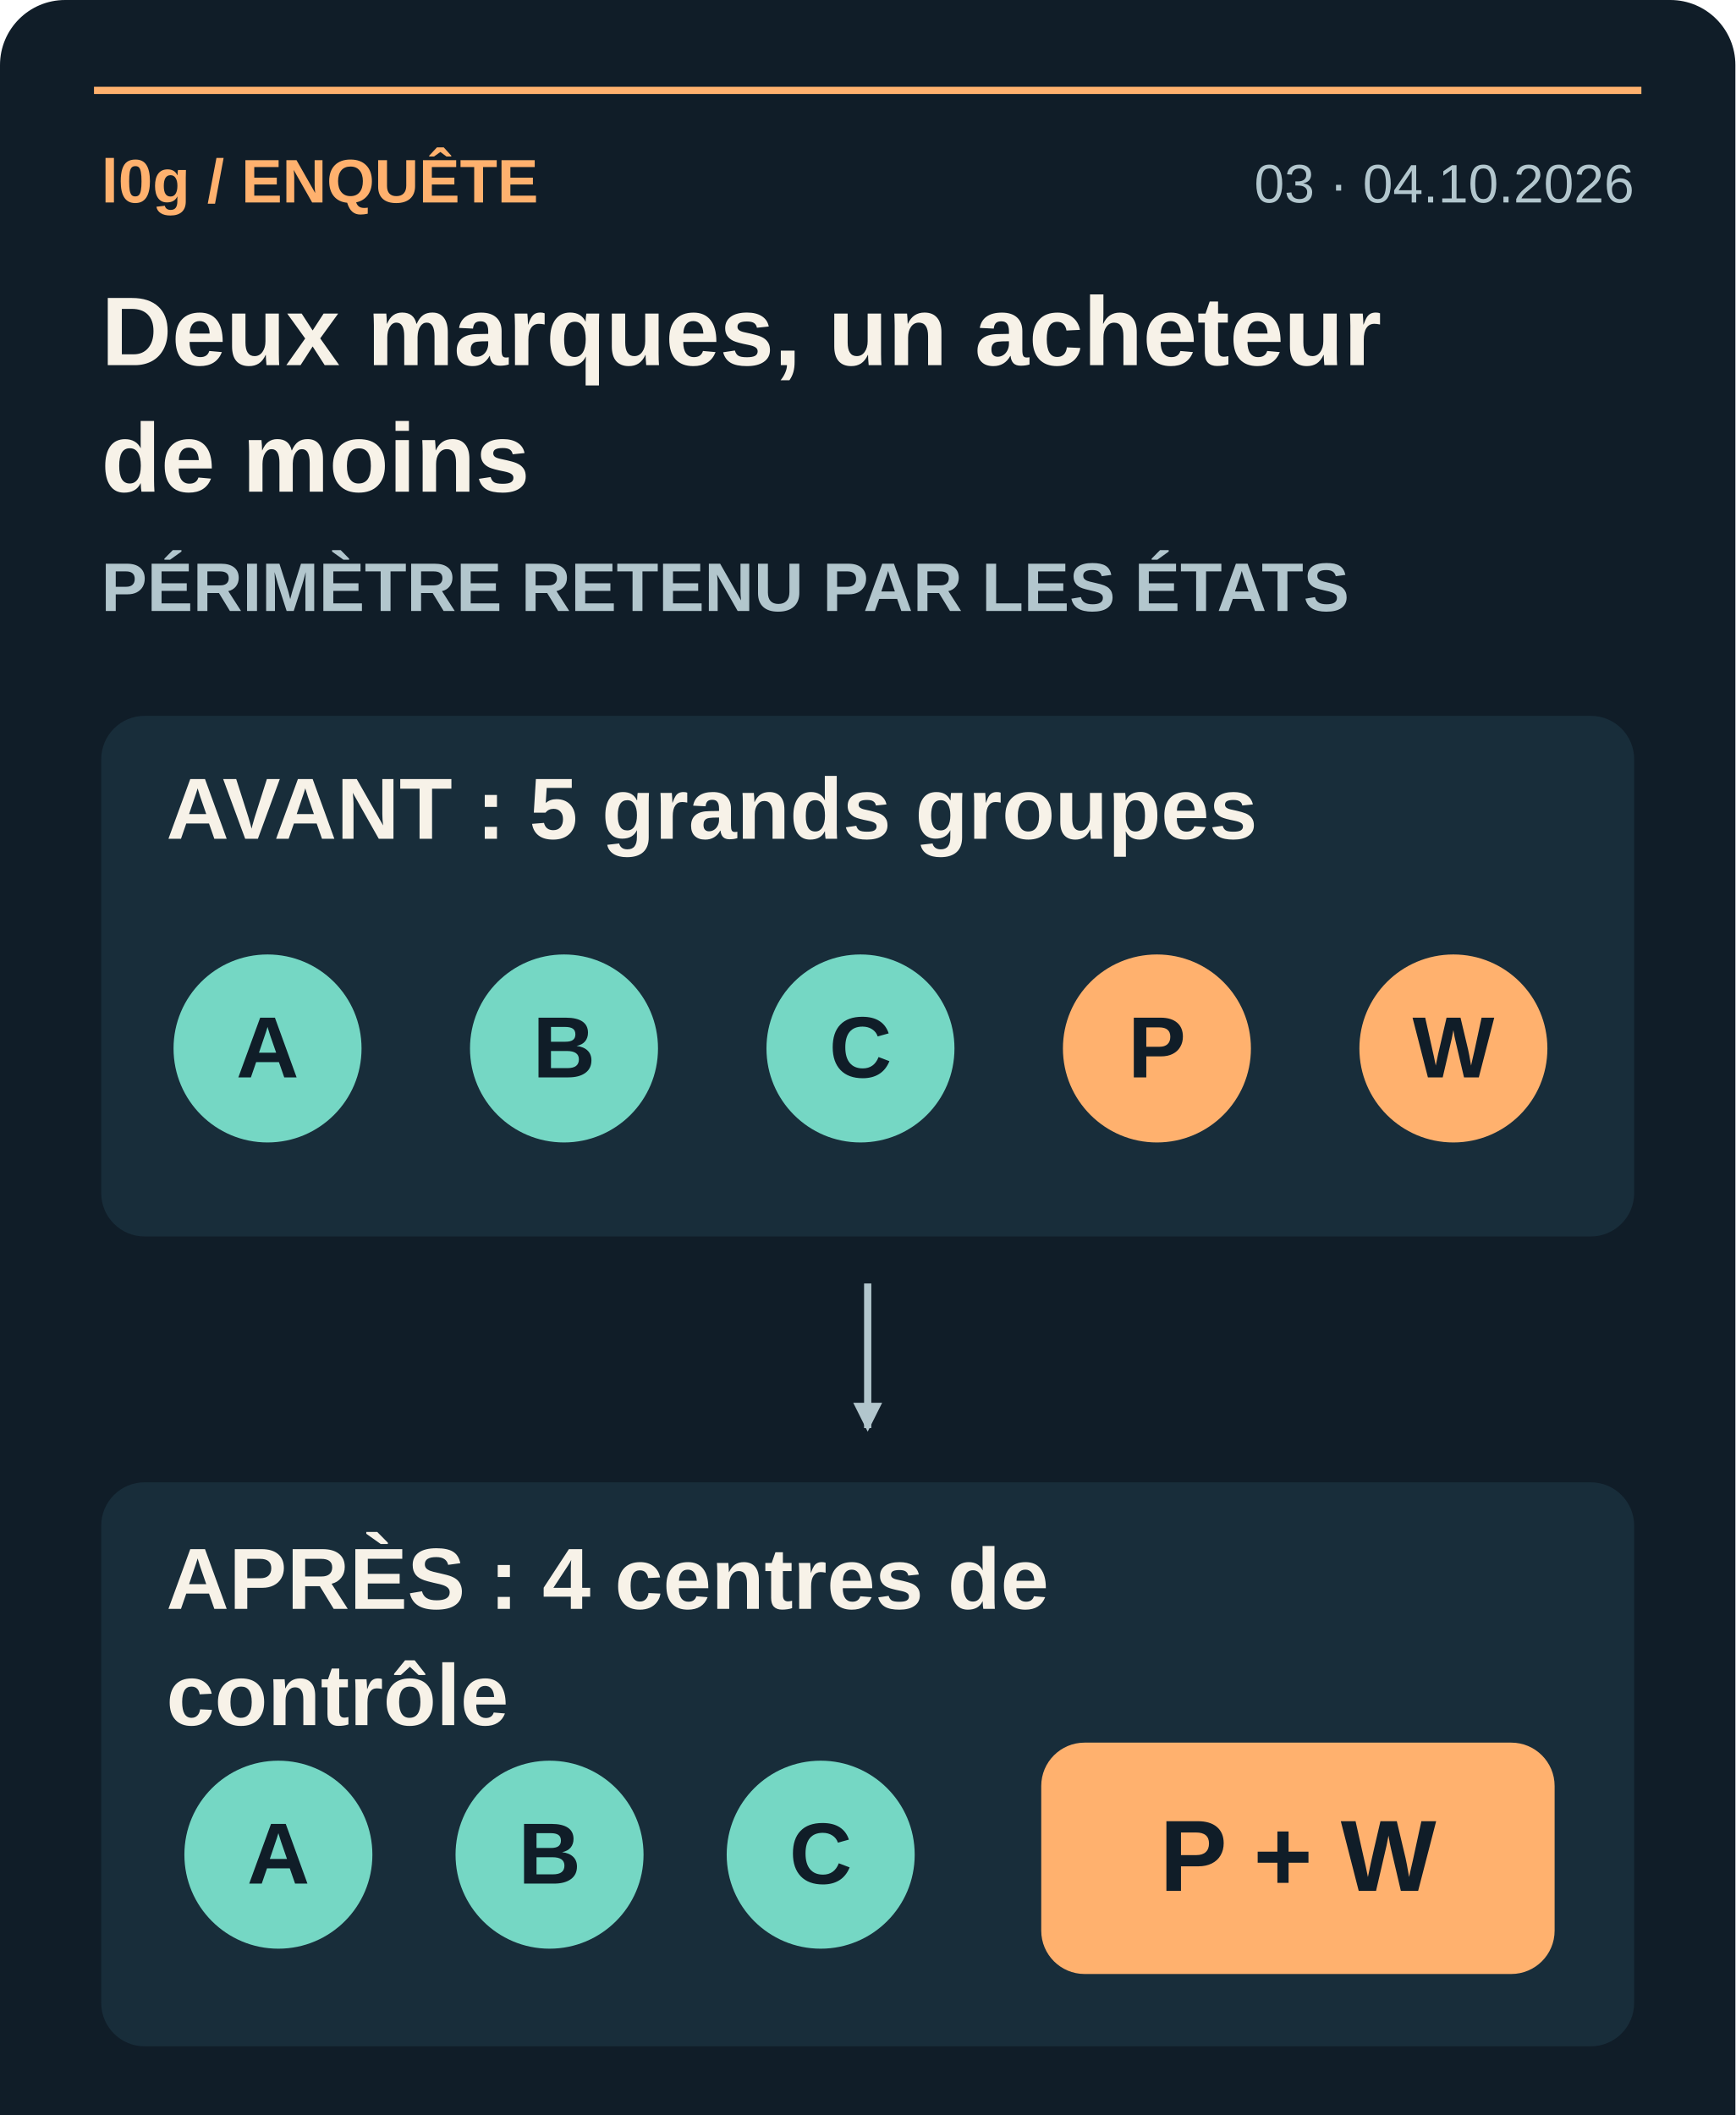
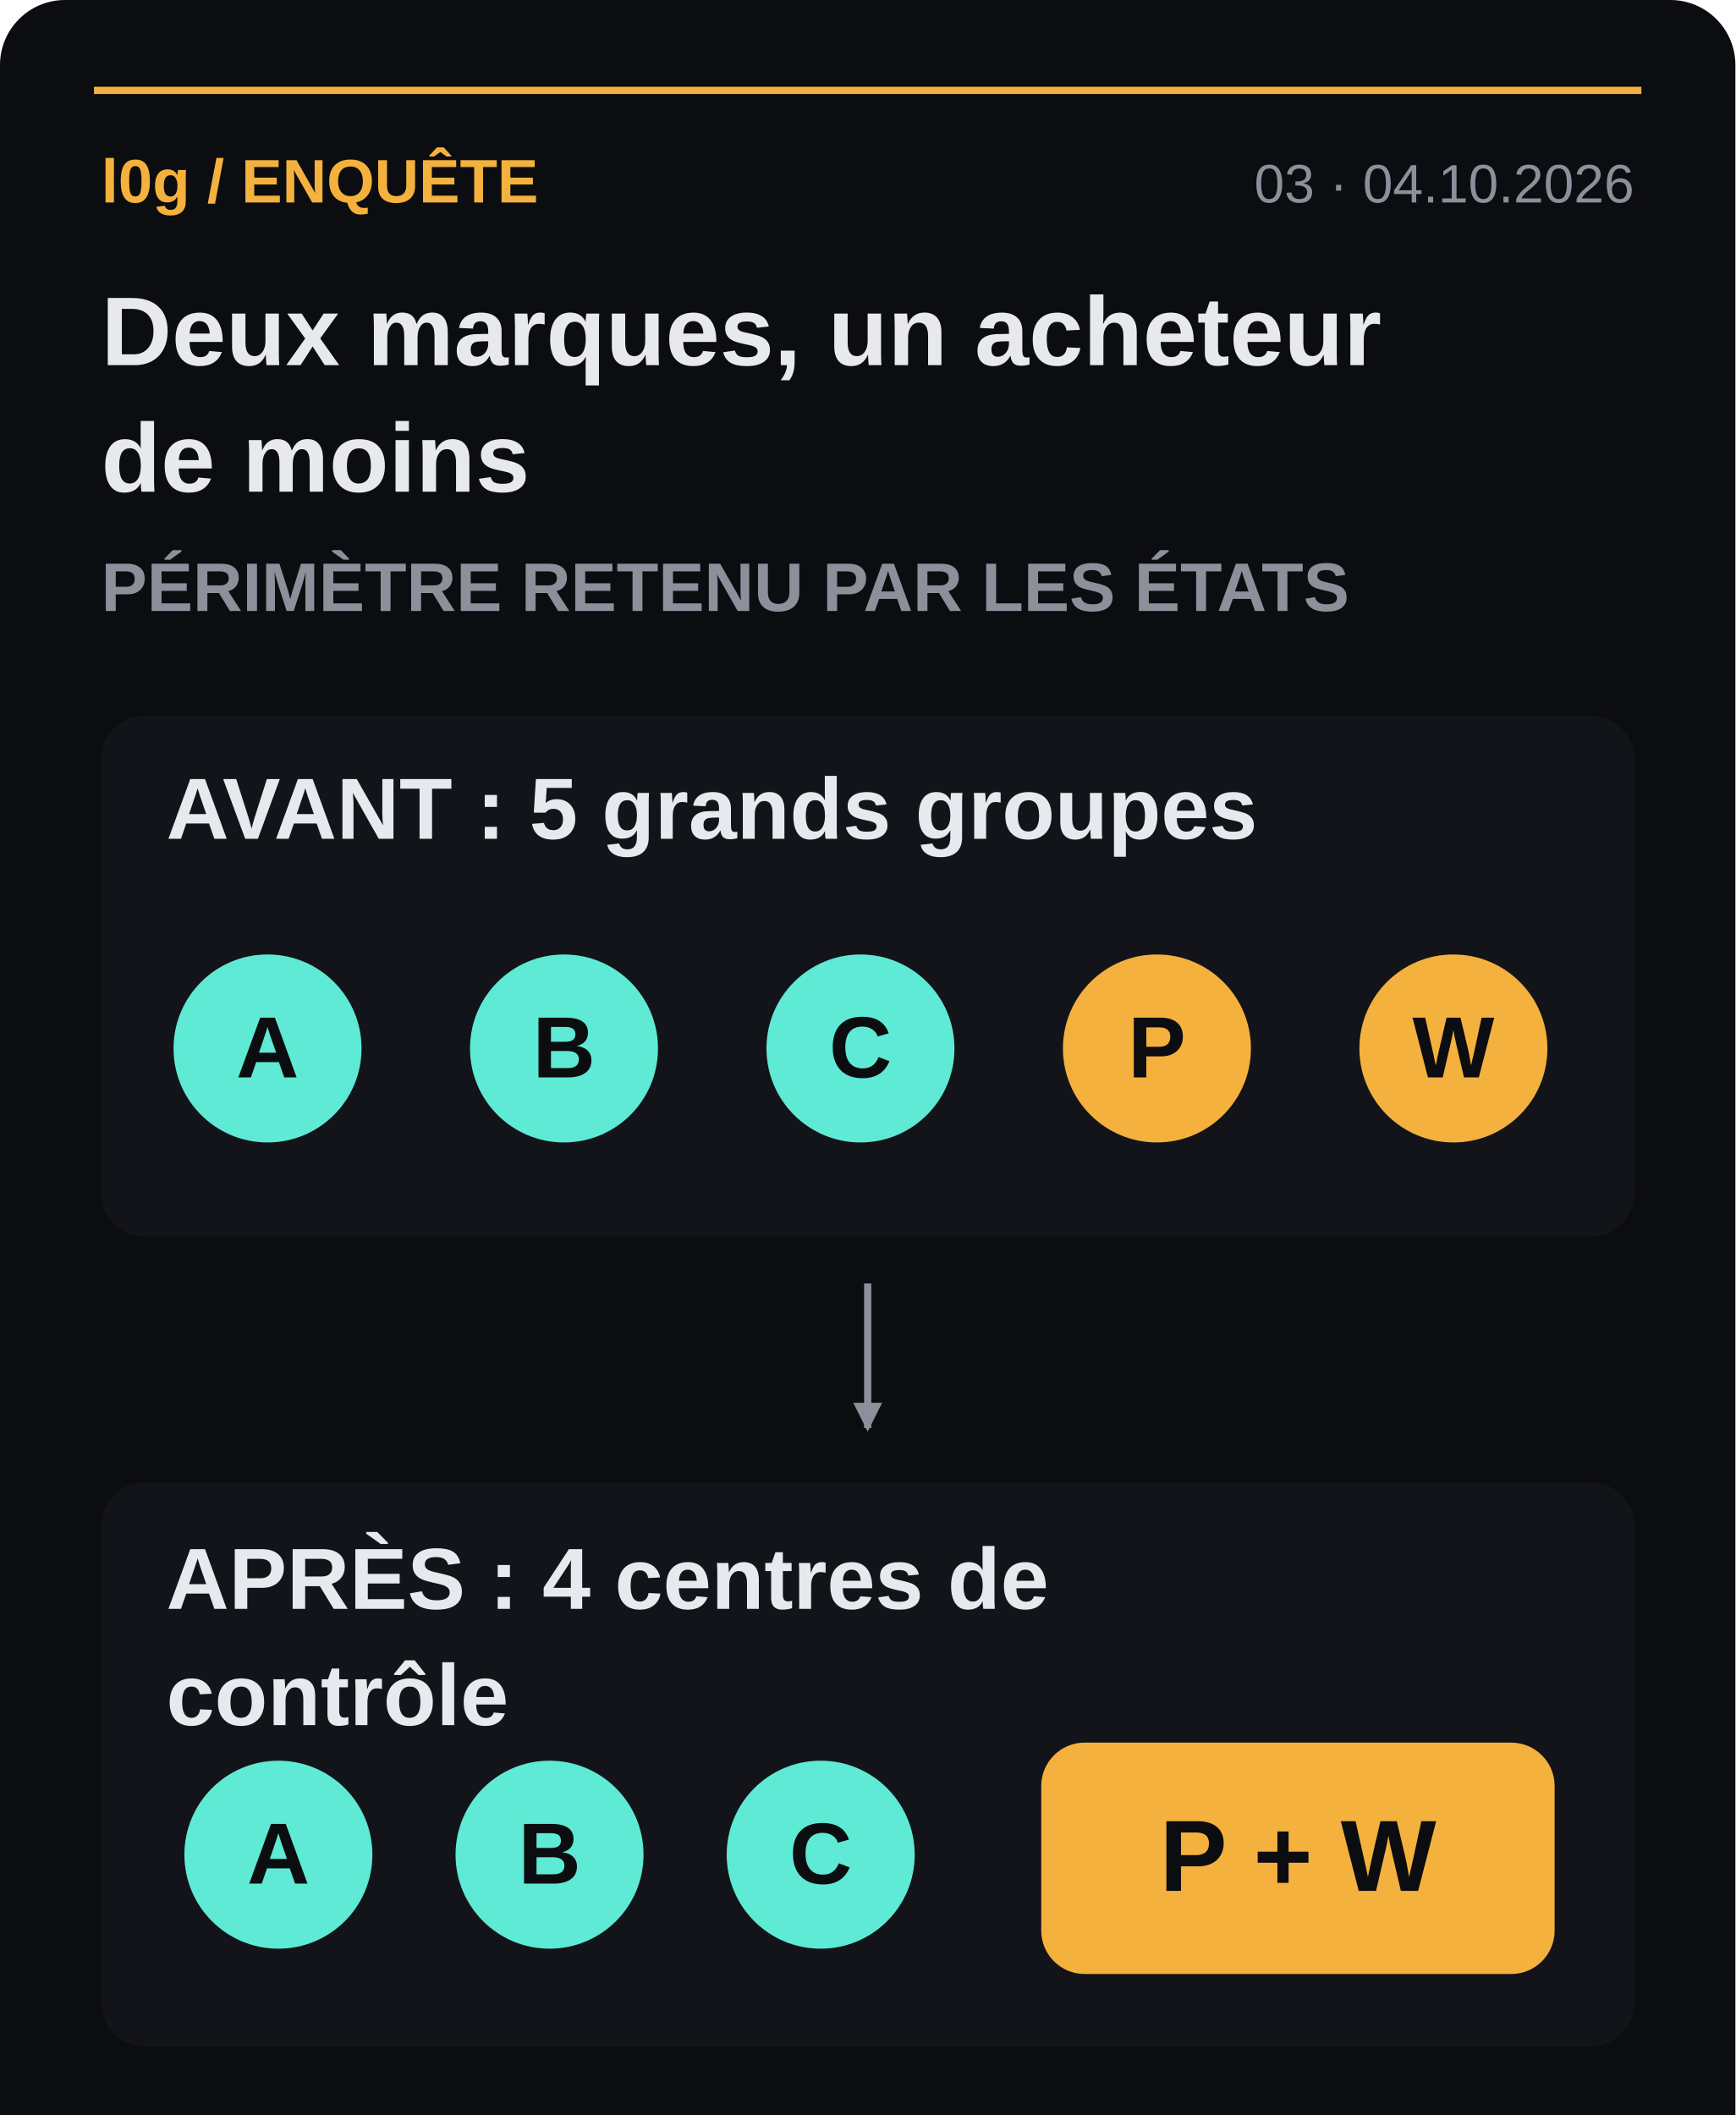
<svg xmlns="http://www.w3.org/2000/svg" viewBox="0 0 480 585" role="img" aria-labelledby="pw2026-03-concentration-fr-panel1-dark-title pw2026-03-concentration-fr-panel1-dark-desc" style="width:100%;height:auto" data-source-shape="complete-original" data-figure="3" width="480" height="585" data-crop-start="0" data-crop-end="585" data-panel="1">
  <defs>
    <marker id="pw2026-03-concentration-fr-panel1-dark-arrow" markerWidth="9" markerHeight="9" refX="7" refY="4" orient="auto" markerUnits="userSpaceOnUse">
-       <path d="M0 0 L8 4 L0 8" fill="#b2c6cd" />
+       <path d="M0 0 L8 4 L0 8" fill="#8b909b" />
    </marker>
    <pattern id="pw2026-03-concentration-fr-panel1-dark-hatch" patternUnits="userSpaceOnUse" width="10" height="10">
-       <path d="M-2 2 L2 -2 M0 10 L10 0 M8 12 L12 8" stroke="#101d28" stroke-width="2" opacity=".2" />
+       <path d="M-2 2 L2 -2 M0 10 L10 0 M8 12 L12 8" stroke="#0c0d10" stroke-width="2" opacity=".2" />
    </pattern>
  </defs>
  <defs>
    <clipPath id="pw2026-03-concentration-fr-panel1-dark-viewport" clipPathUnits="userSpaceOnUse">
      <rect x="0" y="0" width="480" height="585" />
    </clipPath>
  </defs>
  <g clip-path="url(#pw2026-03-concentration-fr-panel1-dark-viewport)" data-source-composition="complete-original">
-     <rect x="0" y="0" width="480" height="1280" rx="18" fill="#101d28" />
-     <line x1="26" y1="25" x2="454" y2="25" stroke="#ffb16e" stroke-width="2" />
-     <text x="28" y="56" fill="#ffb16e" font-family="Arial, Helvetica, sans-serif" font-size="17" font-weight="700" text-anchor="start">
+     <rect x="0" y="0" width="480" height="1280" rx="18" fill="#0c0d10" />
+     <line x1="26" y1="25" x2="454" y2="25" stroke="#f5b13d" stroke-width="2" />
+     <text x="28" y="56" fill="#f5b13d" font-family="Arial, Helvetica, sans-serif" font-size="17" font-weight="700" text-anchor="start">
      <tspan x="28" dy="0">l0g / ENQUÊTE</tspan>
    </text>
-     <text x="452" y="56" fill="#b2c6cd" font-family="Arial, Helvetica, sans-serif" font-size="15" font-weight="400" text-anchor="end">
+     <text x="452" y="56" fill="#8b909b" font-family="Arial, Helvetica, sans-serif" font-size="15" font-weight="400" text-anchor="end">
      <tspan x="452" dy="0">03 · 04.10.2026</tspan>
    </text>
-     <text x="28" y="101" fill="#f7f2e8" font-family="Arial, Helvetica, sans-serif" font-size="27" font-weight="700" text-anchor="start">
+     <text x="28" y="101" fill="#e7e9ee" font-family="Arial, Helvetica, sans-serif" font-size="27" font-weight="700" text-anchor="start">
      <tspan x="28" dy="0">Deux marques, un acheteur</tspan>
      <tspan x="28" dy="35">de moins</tspan>
    </text>
-     <text x="28" y="169" fill="#b2c6cd" font-family="Arial, Helvetica, sans-serif" font-size="19" font-weight="700" text-anchor="start">
+     <text x="28" y="169" fill="#8b909b" font-family="Arial, Helvetica, sans-serif" font-size="19" font-weight="700" text-anchor="start">
      <tspan x="28" dy="0">PÉRIMÈTRE RETENU PAR LES ÉTATS</tspan>
    </text>
-     <rect x="28" y="198" width="424" height="144" rx="12" fill="#182d3a" />
-     <text x="46" y="232" fill="#f7f2e8" font-family="Arial, Helvetica, sans-serif" font-size="24" font-weight="700" text-anchor="start">
+     <rect x="28" y="198" width="424" height="144" rx="12" fill="#121419" />
+     <text x="46" y="232" fill="#e7e9ee" font-family="Arial, Helvetica, sans-serif" font-size="24" font-weight="700" text-anchor="start">
      <tspan x="46" dy="0">AVANT : 5 grands groupes</tspan>
    </text>
-     <circle cx="74" cy="290" r="26" fill="#75d7c4" />
-     <text x="74" y="298" fill="#101d28" font-family="Arial, Helvetica, sans-serif" font-size="24" font-weight="700" text-anchor="middle">
+     <circle cx="74" cy="290" r="26" fill="#5eead4" />
+     <text x="74" y="298" fill="#0c0d10" font-family="Arial, Helvetica, sans-serif" font-size="24" font-weight="700" text-anchor="middle">
      <tspan x="74" dy="0">A</tspan>
    </text>
-     <circle cx="156" cy="290" r="26" fill="#75d7c4" />
-     <text x="156" y="298" fill="#101d28" font-family="Arial, Helvetica, sans-serif" font-size="24" font-weight="700" text-anchor="middle">
+     <circle cx="156" cy="290" r="26" fill="#5eead4" />
+     <text x="156" y="298" fill="#0c0d10" font-family="Arial, Helvetica, sans-serif" font-size="24" font-weight="700" text-anchor="middle">
      <tspan x="156" dy="0">B</tspan>
    </text>
-     <circle cx="238" cy="290" r="26" fill="#75d7c4" />
-     <text x="238" y="298" fill="#101d28" font-family="Arial, Helvetica, sans-serif" font-size="24" font-weight="700" text-anchor="middle">
+     <circle cx="238" cy="290" r="26" fill="#5eead4" />
+     <text x="238" y="298" fill="#0c0d10" font-family="Arial, Helvetica, sans-serif" font-size="24" font-weight="700" text-anchor="middle">
      <tspan x="238" dy="0">C</tspan>
    </text>
-     <circle cx="320" cy="290" r="26" fill="#ffb16e" />
-     <text x="320" y="298" fill="#101d28" font-family="Arial, Helvetica, sans-serif" font-size="24" font-weight="700" text-anchor="middle">
+     <circle cx="320" cy="290" r="26" fill="#f5b13d" />
+     <text x="320" y="298" fill="#0c0d10" font-family="Arial, Helvetica, sans-serif" font-size="24" font-weight="700" text-anchor="middle">
      <tspan x="320" dy="0">P</tspan>
    </text>
-     <circle cx="402" cy="290" r="26" fill="#ffb16e" />
-     <text x="402" y="298" fill="#101d28" font-family="Arial, Helvetica, sans-serif" font-size="24" font-weight="700" text-anchor="middle">
+     <circle cx="402" cy="290" r="26" fill="#f5b13d" />
+     <text x="402" y="298" fill="#0c0d10" font-family="Arial, Helvetica, sans-serif" font-size="24" font-weight="700" text-anchor="middle">
      <tspan x="402" dy="0">W</tspan>
    </text>
-     <line x1="240" y1="355" x2="240" y2="395" stroke="#b2c6cd" stroke-width="2" marker-end="url(#pw2026-03-concentration-fr-panel1-dark-arrow)" />
-     <rect x="28" y="410" width="424" height="156" rx="12" fill="#182d3a" />
-     <text x="46" y="445" fill="#f7f2e8" font-family="Arial, Helvetica, sans-serif" font-size="24" font-weight="700" text-anchor="start">
+     <line x1="240" y1="355" x2="240" y2="395" stroke="#8b909b" stroke-width="2" marker-end="url(#pw2026-03-concentration-fr-panel1-dark-arrow)" />
+     <rect x="28" y="410" width="424" height="156" rx="12" fill="#121419" />
+     <text x="46" y="445" fill="#e7e9ee" font-family="Arial, Helvetica, sans-serif" font-size="24" font-weight="700" text-anchor="start">
      <tspan x="46" dy="0">APRÈS : 4 centres de</tspan>
      <tspan x="46" dy="32.16">contrôle</tspan>
    </text>
-     <circle cx="77" cy="513" r="26" fill="#75d7c4" />
-     <text x="77" y="521" fill="#101d28" font-family="Arial, Helvetica, sans-serif" font-size="24" font-weight="700" text-anchor="middle">
+     <circle cx="77" cy="513" r="26" fill="#5eead4" />
+     <text x="77" y="521" fill="#0c0d10" font-family="Arial, Helvetica, sans-serif" font-size="24" font-weight="700" text-anchor="middle">
      <tspan x="77" dy="0">A</tspan>
    </text>
-     <circle cx="152" cy="513" r="26" fill="#75d7c4" />
-     <text x="152" y="521" fill="#101d28" font-family="Arial, Helvetica, sans-serif" font-size="24" font-weight="700" text-anchor="middle">
+     <circle cx="152" cy="513" r="26" fill="#5eead4" />
+     <text x="152" y="521" fill="#0c0d10" font-family="Arial, Helvetica, sans-serif" font-size="24" font-weight="700" text-anchor="middle">
      <tspan x="152" dy="0">B</tspan>
    </text>
-     <circle cx="227" cy="513" r="26" fill="#75d7c4" />
-     <text x="227" y="521" fill="#101d28" font-family="Arial, Helvetica, sans-serif" font-size="24" font-weight="700" text-anchor="middle">
+     <circle cx="227" cy="513" r="26" fill="#5eead4" />
+     <text x="227" y="521" fill="#0c0d10" font-family="Arial, Helvetica, sans-serif" font-size="24" font-weight="700" text-anchor="middle">
      <tspan x="227" dy="0">C</tspan>
    </text>
-     <rect x="288" y="482" width="142" height="64" rx="12" fill="#ffb16e" />
-     <text x="359" y="523" fill="#101d28" font-family="Arial, Helvetica, sans-serif" font-size="28" font-weight="700" text-anchor="middle">
+     <rect x="288" y="482" width="142" height="64" rx="12" fill="#f5b13d" />
+     <text x="359" y="523" fill="#0c0d10" font-family="Arial, Helvetica, sans-serif" font-size="28" font-weight="700" text-anchor="middle">
      <tspan x="359" dy="0">P + W</tspan>
    </text>
-     <text x="28" y="620" fill="#f7f2e8" font-family="Arial, Helvetica, sans-serif" font-size="26" font-weight="700" text-anchor="start">
+     <text x="28" y="620" fill="#e7e9ee" font-family="Arial, Helvetica, sans-serif" font-size="26" font-weight="700" text-anchor="start">
      <tspan x="28" dy="0">27 % : deux marchés, deux</tspan>
      <tspan x="28" dy="32">mesures</tspan>
    </text>
-     <text x="28" y="683" fill="#f7f2e8" font-family="Arial, Helvetica, sans-serif" font-size="22" font-weight="700" text-anchor="start">
+     <text x="28" y="683" fill="#e7e9ee" font-family="Arial, Helvetica, sans-serif" font-size="22" font-weight="700" text-anchor="start">
      <tspan x="28" dy="0">Distribution de films à large</tspan>
      <tspan x="28" dy="27">sortie</tspan>
    </text>
-     <rect x="28" y="735" width="424" height="35" rx="0" fill="#536e81" />
-     <rect x="28" y="735" width="114.48" height="35" rx="0" fill="#ffb16e" />
-     <text x="28" y="799" fill="#b2c6cd" font-family="Arial, Helvetica, sans-serif" font-size="21" font-weight="400" text-anchor="start">
+     <rect x="28" y="735" width="424" height="35" rx="0" fill="#8b909b" />
+     <rect x="28" y="735" width="114.48" height="35" rx="0" fill="#f5b13d" />
+     <text x="28" y="799" fill="#8b909b" font-family="Arial, Helvetica, sans-serif" font-size="21" font-weight="400" text-anchor="start">
      <tspan x="28" dy="0">27 % combinés / 73 % autres</tspan>
    </text>
-     <text x="28" y="843" fill="#f7f2e8" font-family="Arial, Helvetica, sans-serif" font-size="22" font-weight="700" text-anchor="start">
+     <text x="28" y="843" fill="#e7e9ee" font-family="Arial, Helvetica, sans-serif" font-size="22" font-weight="700" text-anchor="start">
      <tspan x="28" dy="0">Licences de chaînes câblées de</tspan>
      <tspan x="28" dy="27">base</tspan>
    </text>
-     <rect x="28" y="895" width="424" height="35" rx="0" fill="#536e81" />
-     <rect x="28" y="895" width="114.48" height="35" rx="0" fill="#ffb16e" />
-     <text x="28" y="959" fill="#b2c6cd" font-family="Arial, Helvetica, sans-serif" font-size="21" font-weight="400" text-anchor="start">
+     <rect x="28" y="895" width="424" height="35" rx="0" fill="#8b909b" />
+     <rect x="28" y="895" width="114.48" height="35" rx="0" fill="#f5b13d" />
+     <text x="28" y="959" fill="#8b909b" font-family="Arial, Helvetica, sans-serif" font-size="21" font-weight="400" text-anchor="start">
      <tspan x="28" dy="0">27 % combinés / 73 % autres</tspan>
    </text>
-     <text x="28" y="1003" fill="#b2c6cd" font-family="Arial, Helvetica, sans-serif" font-size="20" font-weight="400" text-anchor="start">
+     <text x="28" y="1003" fill="#8b909b" font-family="Arial, Helvetica, sans-serif" font-size="20" font-weight="400" text-anchor="start">
      <tspan x="28" dy="0">A, B, C : les trois autres grands groupes.</tspan>
      <tspan x="28" dy="26">Les marques restent ; deux centres</tspan>
      <tspan x="28" dy="26">d’achat fusionnent. Parts alléguées par</tspan>
      <tspan x="28" dy="26">les États, pas une mesure de toute</tspan>
      <tspan x="28" dy="26">l’audience.</tspan>
    </text>
-     <line x1="28" y1="1153" x2="452" y2="1153" stroke="#36515e" stroke-width="2" />
-     <text x="28" y="1183" fill="#b2c6cd" font-family="Arial, Helvetica, sans-serif" font-size="18" font-weight="400" text-anchor="start">
+     <line x1="28" y1="1153" x2="452" y2="1153" stroke="rgba(255, 255, 255, 0.20)" stroke-width="2" />
+     <text x="28" y="1183" fill="#8b909b" font-family="Arial, Helvetica, sans-serif" font-size="18" font-weight="400" text-anchor="start">
      <tspan x="28" dy="0">S28 · Procureur général de Californie,</tspan>
      <tspan x="28" dy="23">13.07.2026.</tspan>
      <tspan x="28" dy="23">Schéma structurel ; taille des cases non</tspan>
      <tspan x="28" dy="23">proportionnelle.</tspan>
    </text>
  </g>
</svg>
